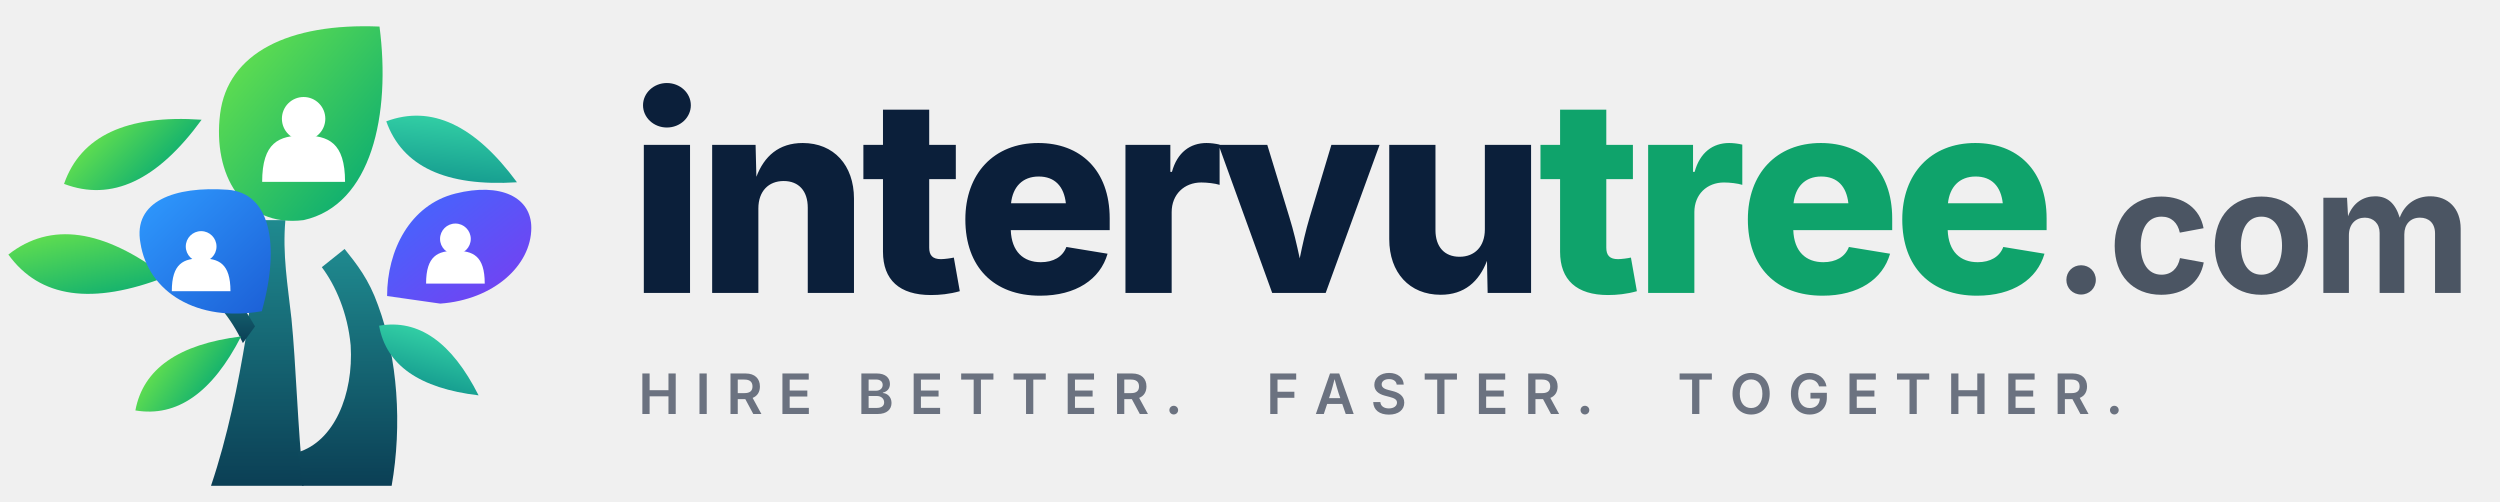
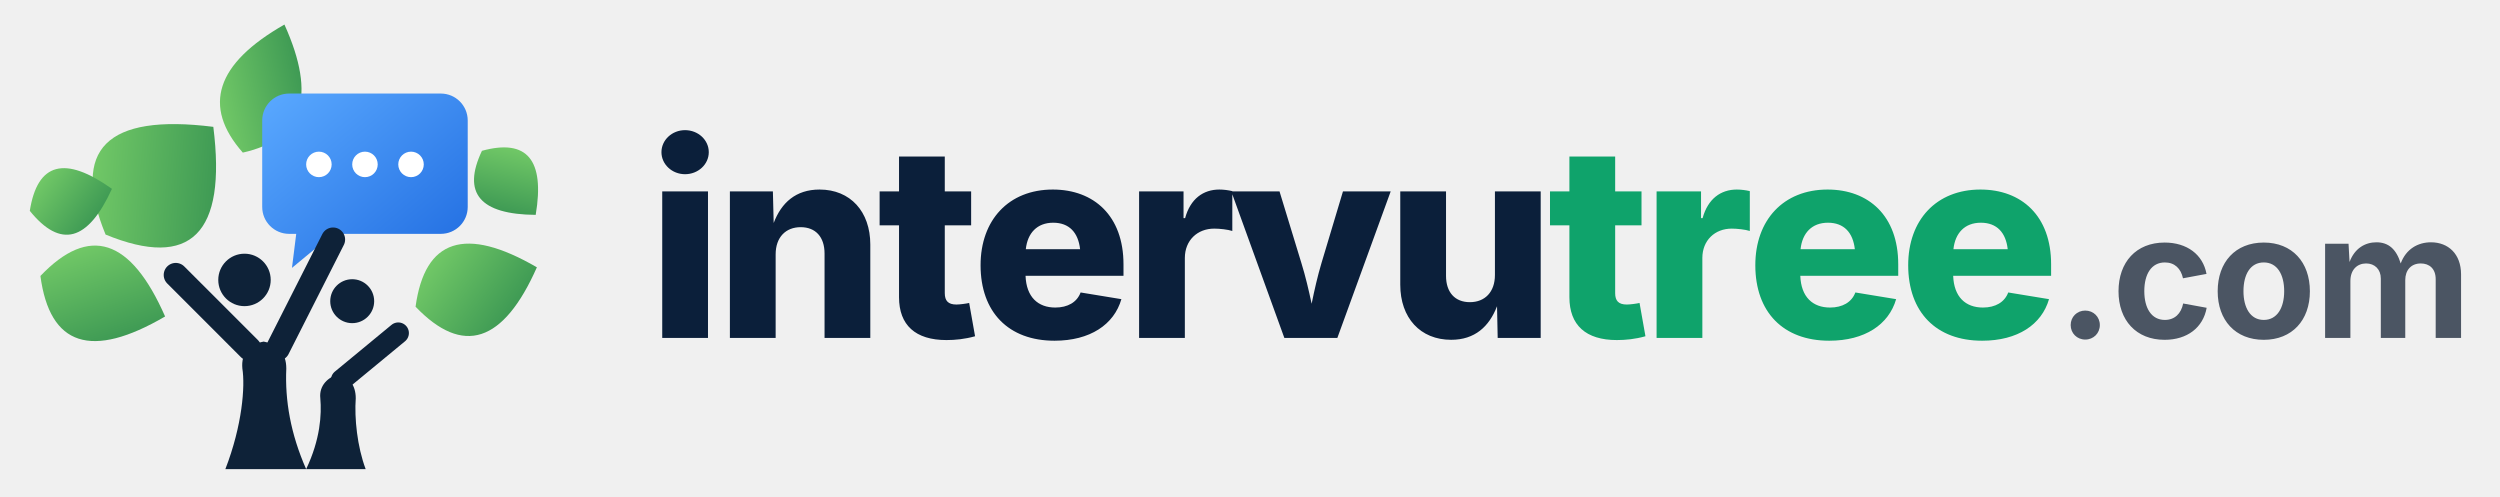
- <svg xmlns="http://www.w3.org/2000/svg" viewBox="0 0 1497 300" role="img" aria-label="intervutree">
-   <g transform="scale(0.4545)">
+ <svg xmlns="http://www.w3.org/2000/svg" viewBox="0 0 1512 300" role="img" aria-label="intervutree">
+   <g transform="scale(0.4286)">
    <defs>
      <linearGradient id="itg" x1="0" y1="0" x2="1" y2="1">
-         <stop stop-color="#6EE64A" />
-         <stop offset="1" stop-color="#00A676" />
-       </linearGradient>
-       <linearGradient id="itt" x1="0" y1="0" x2="1" y2="1">
-         <stop stop-color="#38D9A9" />
-         <stop offset="1" stop-color="#0E8F8A" />
+         <stop stop-color="#7DD36B" />
+         <stop offset="1" stop-color="#2E8B4E" />
      </linearGradient>
      <linearGradient id="itb" x1="0" y1="0" x2="1" y2="1">
-         <stop stop-color="#2F9BFF" />
-         <stop offset="1" stop-color="#1C5FD6" />
-       </linearGradient>
-       <linearGradient id="itp" x1="0" y1="0" x2="1" y2="1">
-         <stop stop-color="#3D6BFF" />
-         <stop offset="1" stop-color="#7A3CF0" />
-       </linearGradient>
-       <linearGradient id="itk" x1="0" y1="1" x2="0" y2="0">
-         <stop stop-color="#0B3F55" />
-         <stop offset="1" stop-color="#1F8A8F" />
+         <stop stop-color="#5AA9FF" />
+         <stop offset="1" stop-color="#1F6BE0" />
      </linearGradient>
    </defs>
-     <path d="M278 640 L400 640 C392 560 390 480 384 420 C379 375 372 335 376 290 L338 290 C336 350 330 400 324 444 C314 505 300 575 278 640 Z" fill="url(#itk)" />
-     <path d="M392 596 C440 582 466 520 462 455 C458 412 442 376 424 352 L454 328 C470 348 486 368 498 402 C524 472 530 560 516 640 L398 640 C398 626 396 612 392 596 Z" fill="url(#itk)" />
-     <path d="M336 430 C316 395 292 365 262 345 L255 374 C282 392 304 418 320 452 Z" fill="url(#itk)" />
-     <path transform="translate(175 200) rotate(-25)" d="M-100.0 0 Q-30.0 -72.0 100.0 0 Q-30.0 72.0 -100.0 0 Z" fill="url(#itg)" />
-     <path transform="translate(115 350) rotate(8)" d="M-105.0 0 Q-31.5 -76.5 105.0 0 Q-31.5 76.5 -105.0 0 Z" fill="url(#itg)" />
-     <path transform="translate(248 492) rotate(-35)" d="M-85.0 0 Q-25.5 -58.5 85.0 0 Q-25.5 58.5 -85.0 0 Z" fill="url(#itg)" />
-     <path transform="translate(595 200) rotate(25)" d="M-95.0 0 Q-28.5 -67.5 95.0 0 Q-28.5 67.5 -95.0 0 Z" fill="url(#itt)" />
-     <path transform="translate(565 475) rotate(35)" d="M-80.0 0 Q-24.0 -55.8 80.0 0 Q-24.0 55.8 -80.0 0 Z" fill="url(#itt)" />
-     <path d="M400 290 C320 300 280 230 290 150 C300 70 380 30 500 35 C515 150 490 270 400 290 Z" fill="url(#itg)" />
-     <path d="M345 410 C260 425 195 385 185 320 C175 265 230 245 300 250 C355 254 370 320 345 410 Z" fill="url(#itb)" />
-     <path d="M510 390 C510 330 540 270 600 255 C660 240 700 260 700 300 C700 350 650 395 580 400 Z" fill="url(#itp)" />
-     <circle cx="400" cy="156.4" r="28.6" fill="#fff" />
-     <path d="M345.4 239.6 C345.4 187.6 367.5 178.5 400 178.5 C432.5 178.5 454.6 187.6 454.6 239.6 Z" fill="#fff" />
-     <circle cx="265" cy="324.76" r="20.24" fill="#fff" />
-     <path d="M226.36 383.64 C226.36 346.84 242.0 340.4 265 340.4 C288.0 340.4 303.64 346.84 303.64 383.64 Z" fill="#fff" />
-     <circle cx="600" cy="314.76" r="20.24" fill="#fff" />
-     <path d="M561.36 373.64 C561.36 336.84 577.0 330.4 600 330.4 C623.0 330.4 638.64 336.84 638.64 373.64 Z" fill="#fff" />
+     <path transform="translate(225 255) rotate(-45)" d="M-107.5 0 Q-32.25 -180.0 107.5 0 Q-32.25 180.0 -107.5 0 Z" fill="url(#itg)" />
+     <path transform="translate(372 125) rotate(-72)" d="M-95.0 0 Q-28.5 -112.5 95.0 0 Q-28.5 112.5 -95.0 0 Z" fill="url(#itg)" />
+     <path transform="translate(100 282) rotate(-15)" d="M-60.0 0 Q-18.0 -94.5 60.0 0 Q-18.0 94.5 -60.0 0 Z" fill="url(#itg)" />
+     <path transform="translate(145 418) rotate(18)" d="M-92.5 0 Q-27.75 -135.0 92.5 0 Q-27.75 135.0 -92.5 0 Z" fill="url(#itg)" />
+     <path transform="translate(718 258) rotate(50)" d="M-59.0 0 Q-17.7 -90.0 59.0 0 Q-17.7 90.0 -59.0 0 Z" fill="url(#itg)" />
+     <path transform="translate(672 405) rotate(-18)" d="M-90.0 0 Q-27.0 -130.5 90.0 0 Q-27.0 130.5 -90.0 0 Z" fill="url(#itg)" />
+     <path d="M408 132 H622 A38 38 0 0 1 660 170 V292 A38 38 0 0 1 622 330 H470 L412 378 L418 330 H408 A38 38 0 0 1 370 292 V170 A38 38 0 0 1 408 132 Z" fill="url(#itb)" />
+     <circle cx="450" cy="232" r="18" fill="#fff" />
+     <circle cx="515" cy="232" r="18" fill="#fff" />
+     <circle cx="580" cy="232" r="18" fill="#fff" />
+     <circle cx="345" cy="395" r="37" fill="#0E2238" />
+     <path d="M318 662 C342 600 346 545 342 520 C340 498 352 486 372 482 C392 486 404 498 404 520 C402 565 410 612 432 662 Z" fill="#0E2238" />
+     <path d="M352 492 L248 388" stroke="#0E2238" stroke-width="34" stroke-linecap="round" />
+     <path d="M392 492 L470 338" stroke="#0E2238" stroke-width="34" stroke-linecap="round" />
+     <circle cx="497" cy="425" r="31" fill="#0E2238" />
+     <path d="M432 662 C452 620 454 585 452 562 C450 544 463 532 478 528 C493 532 502 544 502 562 C500 590 504 630 516 662 Z" fill="#0E2238" />
+     <path d="M482 536 L562 470" stroke="#0E2238" stroke-width="30" stroke-linecap="round" />
  </g>
-   <g transform="translate(376.4 30.4) scale(1.45)">
+   <g transform="translate(391.4 59.4) scale(1.45)">
    <path d="M6.289 100.0H25.375V38.859H6.289ZM15.805 31.695C21.273 31.695 25.703 27.594 25.703 22.508C25.703 17.422 21.273 13.32 15.805 13.32C10.391 13.32 5.961 17.422 5.961 22.508C5.961 27.594 10.391 31.695 15.805 31.695ZM53.594 65.109C53.594 58.0 57.805 53.789 64.039 53.789C70.273 53.789 73.992 57.891 73.992 64.781V100.0H93.078V61.062C93.078 47.227 84.711 38.094 71.914 38.094C62.016 38.094 56.0 43.562 52.773 52.039L52.445 38.859H34.508V100.0H53.594ZM135.133 38.859H124.141V24.312H105.055V38.859H96.961V53.023H105.055V82.992C105.055 94.641 111.891 100.875 124.852 100.875C128.461 100.875 132.508 100.492 136.773 99.289L134.312 85.398C133.273 85.672 130.32 86.055 129.008 86.055C125.562 86.055 124.141 84.523 124.141 81.297V53.023H135.133ZM169.914 101.148C184.734 101.148 194.742 94.422 197.805 83.812L180.797 81.023C179.266 85.125 175.383 87.312 170.242 87.312C163.023 87.312 158.156 82.938 157.828 74.078H198.68V69.266C198.68 49.086 186.375 38.094 169.203 38.094C150.828 38.094 139.07 50.781 139.07 69.648C139.07 89.227 150.719 101.148 169.914 101.148ZM157.938 62.977C158.648 56.25 162.641 51.93 169.367 51.93C176.039 51.93 179.812 56.031 180.578 62.977ZM205.188 100.0H224.273V66.641C224.273 59.312 229.469 54.391 236.523 54.391C238.82 54.391 242.266 54.773 244.07 55.375V38.75C242.484 38.367 240.461 38.094 238.656 38.094C231.93 38.094 226.57 41.977 224.383 50.016H223.727V38.859H205.188ZM265.781 100.0H287.875L310.133 38.859H290.227L281.258 68.773C279.617 74.297 278.359 79.82 277.156 85.727C275.898 79.82 274.586 74.242 272.891 68.773L263.758 38.859H243.633ZM335.344 100.766C345.188 100.766 351.203 95.297 354.484 86.766L354.758 100.0H372.695V38.859H353.609V73.75C353.609 80.859 349.398 85.07 343.164 85.07C336.93 85.07 333.211 80.969 333.211 74.078V38.859H314.125V77.797C314.125 91.633 322.492 100.766 335.344 100.766Z" fill="#0B1F3A" />
    <path d="M414.75 38.859H403.758V24.312H384.672V38.859H376.578V53.023H384.672V82.992C384.672 94.641 391.508 100.875 404.469 100.875C408.078 100.875 412.125 100.492 416.391 99.289L413.93 85.398C412.891 85.672 409.938 86.055 408.625 86.055C405.18 86.055 403.758 84.523 403.758 81.297V53.023H414.75ZM421.039 100.0H440.125V66.641C440.125 59.312 445.32 54.391 452.375 54.391C454.672 54.391 458.117 54.773 459.922 55.375V38.75C458.336 38.367 456.312 38.094 454.508 38.094C447.781 38.094 442.422 41.977 440.234 50.016H439.578V38.859H421.039ZM493.062 101.148C507.883 101.148 517.891 94.422 520.953 83.812L503.945 81.023C502.414 85.125 498.531 87.312 493.391 87.312C486.172 87.312 481.305 82.938 480.977 74.078H521.828V69.266C521.828 49.086 509.523 38.094 492.352 38.094C473.977 38.094 462.219 50.781 462.219 69.648C462.219 89.227 473.867 101.148 493.062 101.148ZM481.086 62.977C481.797 56.25 485.789 51.93 492.516 51.93C499.188 51.93 502.961 56.031 503.727 62.977ZM556.828 101.148C571.648 101.148 581.656 94.422 584.719 83.812L567.711 81.023C566.18 85.125 562.297 87.312 557.156 87.312C549.938 87.312 545.07 82.938 544.742 74.078H585.594V69.266C585.594 49.086 573.289 38.094 556.117 38.094C537.742 38.094 525.984 50.781 525.984 69.648C525.984 89.227 537.633 101.148 556.828 101.148ZM544.852 62.977C545.562 56.25 549.555 51.93 556.281 51.93C562.953 51.93 566.727 56.031 567.492 62.977Z" fill="#0FA36B" />
    <path d="M599.836 100.668C603.281 100.668 605.918 98.031 605.918 94.621C605.918 91.211 603.281 88.574 599.836 88.574C596.391 88.574 593.754 91.211 593.754 94.621C593.754 98.031 596.391 100.668 599.836 100.668ZM632.938 100.773C642.359 100.773 649.004 95.676 650.48 87.414L640.672 85.621C639.828 89.875 637.121 92.477 633.043 92.477C627.418 92.477 624.465 87.52 624.465 80.488C624.465 73.387 627.418 68.5 633.043 68.5C637.121 68.5 639.723 71.031 640.602 75.109L650.41 73.281C648.934 65.195 642.254 60.203 632.938 60.203C621.09 60.203 613.707 68.359 613.707 80.523C613.707 92.617 621.09 100.773 632.938 100.773ZM674.301 100.773C686.113 100.773 693.531 92.617 693.531 80.523C693.531 68.359 686.113 60.203 674.301 60.203C662.453 60.203 655.07 68.359 655.07 80.523C655.07 92.617 662.453 100.773 674.301 100.773ZM674.301 92.477C668.676 92.477 665.828 87.344 665.828 80.488C665.828 73.527 668.676 68.5 674.301 68.5C679.926 68.5 682.809 73.562 682.809 80.488C682.809 87.344 679.926 92.477 674.301 92.477ZM699.879 100.0H710.426V76.234C710.426 71.523 713.273 68.922 717.0 68.922C720.586 68.922 723.117 71.383 723.117 75.215V100.0H733.312V75.812C733.312 71.699 735.773 68.922 739.781 68.922C743.332 68.922 746.004 71.066 746.004 75.496V100.0H756.586V73.492C756.586 64.949 751.242 60.098 744.035 60.098C738.621 60.098 733.629 62.875 731.414 68.922C729.586 62.945 726.316 60.098 721.289 60.098C716.578 60.098 712.184 62.594 710.074 68.324L709.652 60.695H699.879Z" fill="#4B5563" />
-     <path d="M5.685 150.0H8.683V142.711H16.466V150.0H19.464V133.267H16.466V140.185H8.683V133.267H5.685ZM32.272 133.267H29.273V150.0H32.272ZM42.081 150.0H45.08V143.857H48.202L51.492 150.0H54.85L51.223 143.352C53.199 142.565 54.233 140.892 54.233 138.624C54.233 135.434 52.189 133.267 48.337 133.267H42.081ZM45.08 141.375V135.782H47.876C50.156 135.782 51.167 136.838 51.167 138.624C51.167 140.398 50.156 141.375 47.899 141.375ZM63.525 150.0H74.441V147.473H66.524V142.801H73.812V140.308H66.524V135.793H74.396V133.267H63.525ZM96.126 150.0H102.875C106.705 150.0 108.58 148.046 108.58 145.44C108.58 142.914 106.783 141.431 105.009 141.341V141.173C106.638 140.791 107.929 139.646 107.929 137.613C107.929 135.131 106.143 133.267 102.527 133.267H96.126ZM99.124 147.496V142.565H102.505C104.369 142.565 105.537 143.722 105.537 145.216C105.537 146.541 104.616 147.496 102.404 147.496ZM99.124 140.398V135.76H102.213C104.01 135.76 104.93 136.703 104.93 137.995C104.93 139.477 103.729 140.398 102.145 140.398ZM117.727 150.0H128.643V147.473H120.725V142.801H128.014V140.308H120.725V135.793H128.598V133.267H117.727ZM137.34 135.793H142.506V150.0H145.505V135.793H150.66V133.267H137.34ZM158.964 135.793H164.13V150.0H167.128V135.793H172.283V133.267H158.964ZM181.34 150.0H192.256V147.473H184.338V142.801H191.627V140.308H184.338V135.793H192.211V133.267H181.34ZM201.706 150.0H204.704V143.857H207.826L211.117 150.0H214.475L210.847 143.352C212.824 142.565 213.857 140.892 213.857 138.624C213.857 135.434 211.813 133.267 207.961 133.267H201.706ZM204.704 141.375V135.782H207.501C209.78 135.782 210.791 136.838 210.791 138.624C210.791 140.398 209.78 141.375 207.523 141.375ZM225.126 150.191C226.137 150.191 226.934 149.405 226.934 148.394C226.934 147.395 226.137 146.608 225.126 146.608C224.115 146.608 223.329 147.395 223.329 148.394C223.329 149.405 224.115 150.191 225.126 150.191Z" fill="#6B7280" />
-     <circle cx="246.0" cy="142.4" r="3.2" fill="transparent" />
-     <path d="M264.983 150.0H267.982V143.307H274.944V140.813H267.982V135.793H275.697V133.267H264.983ZM283.822 150.0H287.101L288.471 145.856H294.726L296.153 150.0H299.443L293.468 133.267H289.661ZM289.268 143.441 289.976 141.308C290.436 139.814 290.942 137.938 291.537 135.603C292.155 137.916 292.682 139.769 293.176 141.308L293.906 143.441ZM313.991 150.258C317.99 150.258 320.325 148.248 320.325 145.306C320.325 142.386 317.888 141.094 315.407 140.499L313.845 140.095C312.487 139.758 310.993 139.196 310.993 137.792C310.993 136.523 312.138 135.591 314.025 135.591C315.833 135.591 317.046 136.422 317.192 137.849H320.101C320.022 135.052 317.641 133.042 314.07 133.042C310.566 133.042 307.961 135.019 307.961 137.972C307.961 140.331 309.612 141.746 312.408 142.464L314.306 142.958C316.114 143.43 317.327 143.98 317.327 145.283C317.327 146.721 315.946 147.698 313.969 147.698C312.082 147.698 310.589 146.844 310.454 145.081H307.5C307.635 148.383 310.095 150.258 313.991 150.258ZM328.764 135.793H333.931V150.0H336.929V135.793H342.084V133.267H328.764ZM351.141 150.0H362.057V147.473H354.139V142.801H361.428V140.308H354.139V135.793H362.012V133.267H351.141ZM371.506 150.0H374.505V143.857H377.627L380.917 150.0H384.275L380.648 143.352C382.624 142.565 383.658 140.892 383.658 138.624C383.658 135.434 381.614 133.267 377.762 133.267H371.506ZM374.505 141.375V135.782H377.301C379.581 135.782 380.592 136.838 380.592 138.624C380.592 140.398 379.581 141.375 377.324 141.375ZM394.927 150.191C395.938 150.191 396.735 149.405 396.735 148.394C396.735 147.395 395.938 146.608 394.927 146.608C393.916 146.608 393.13 147.395 393.13 148.394C393.13 149.405 393.916 150.191 394.927 150.191Z" fill="#6B7280" />
-     <circle cx="415.8" cy="142.4" r="3.2" fill="transparent" />
-     <path d="M434.031 135.793H439.197V150.0H442.196V135.793H447.351V133.267H434.031ZM463.572 150.225C467.952 150.225 471.243 147.046 471.243 141.645C471.243 136.231 467.952 133.042 463.572 133.042C459.181 133.042 455.879 136.231 455.879 141.645C455.879 147.035 459.181 150.225 463.572 150.225ZM463.572 147.541C460.832 147.541 458.889 145.452 458.889 141.645C458.889 137.815 460.832 135.726 463.572 135.726C466.29 135.726 468.222 137.804 468.222 141.645C468.222 145.463 466.29 147.541 463.572 147.541ZM487.745 150.225C491.878 150.225 494.843 147.563 494.843 143.262V141.251H488.071V143.61H491.934C491.878 146.013 490.272 147.541 487.756 147.541C484.938 147.541 483.006 145.418 483.006 141.633C483.006 137.837 484.983 135.726 487.689 135.726C489.722 135.726 491.092 136.827 491.631 138.612H494.697C494.18 135.322 491.339 133.042 487.655 133.042C483.276 133.042 479.996 136.265 479.996 141.656C479.996 146.945 483.13 150.225 487.745 150.225ZM504.192 150.0H515.108V147.473H507.19V142.801H514.479V140.308H507.19V135.793H515.063V133.267H504.192ZM523.805 135.793H528.971V150.0H531.969V135.793H537.124V133.267H523.805ZM546.181 150.0H549.18V142.711H556.962V150.0H559.961V133.267H556.962V140.185H549.18V133.267H546.181ZM569.77 150.0H580.686V147.473H572.768V142.801H580.057V140.308H572.768V135.793H580.641V133.267H569.77ZM590.136 150.0H593.134V143.857H596.256L599.547 150.0H602.905L599.277 143.352C601.254 142.565 602.287 140.892 602.287 138.624C602.287 135.434 600.243 133.267 596.391 133.267H590.136ZM593.134 141.375V135.782H595.931C598.21 135.782 599.221 136.838 599.221 138.624C599.221 140.398 598.21 141.375 595.953 141.375ZM613.556 150.191C614.567 150.191 615.364 149.405 615.364 148.394C615.364 147.395 614.567 146.608 613.556 146.608C612.545 146.608 611.759 147.395 611.759 148.394C611.759 149.405 612.545 150.191 613.556 150.191Z" fill="#6B7280" />
  </g>
</svg>
